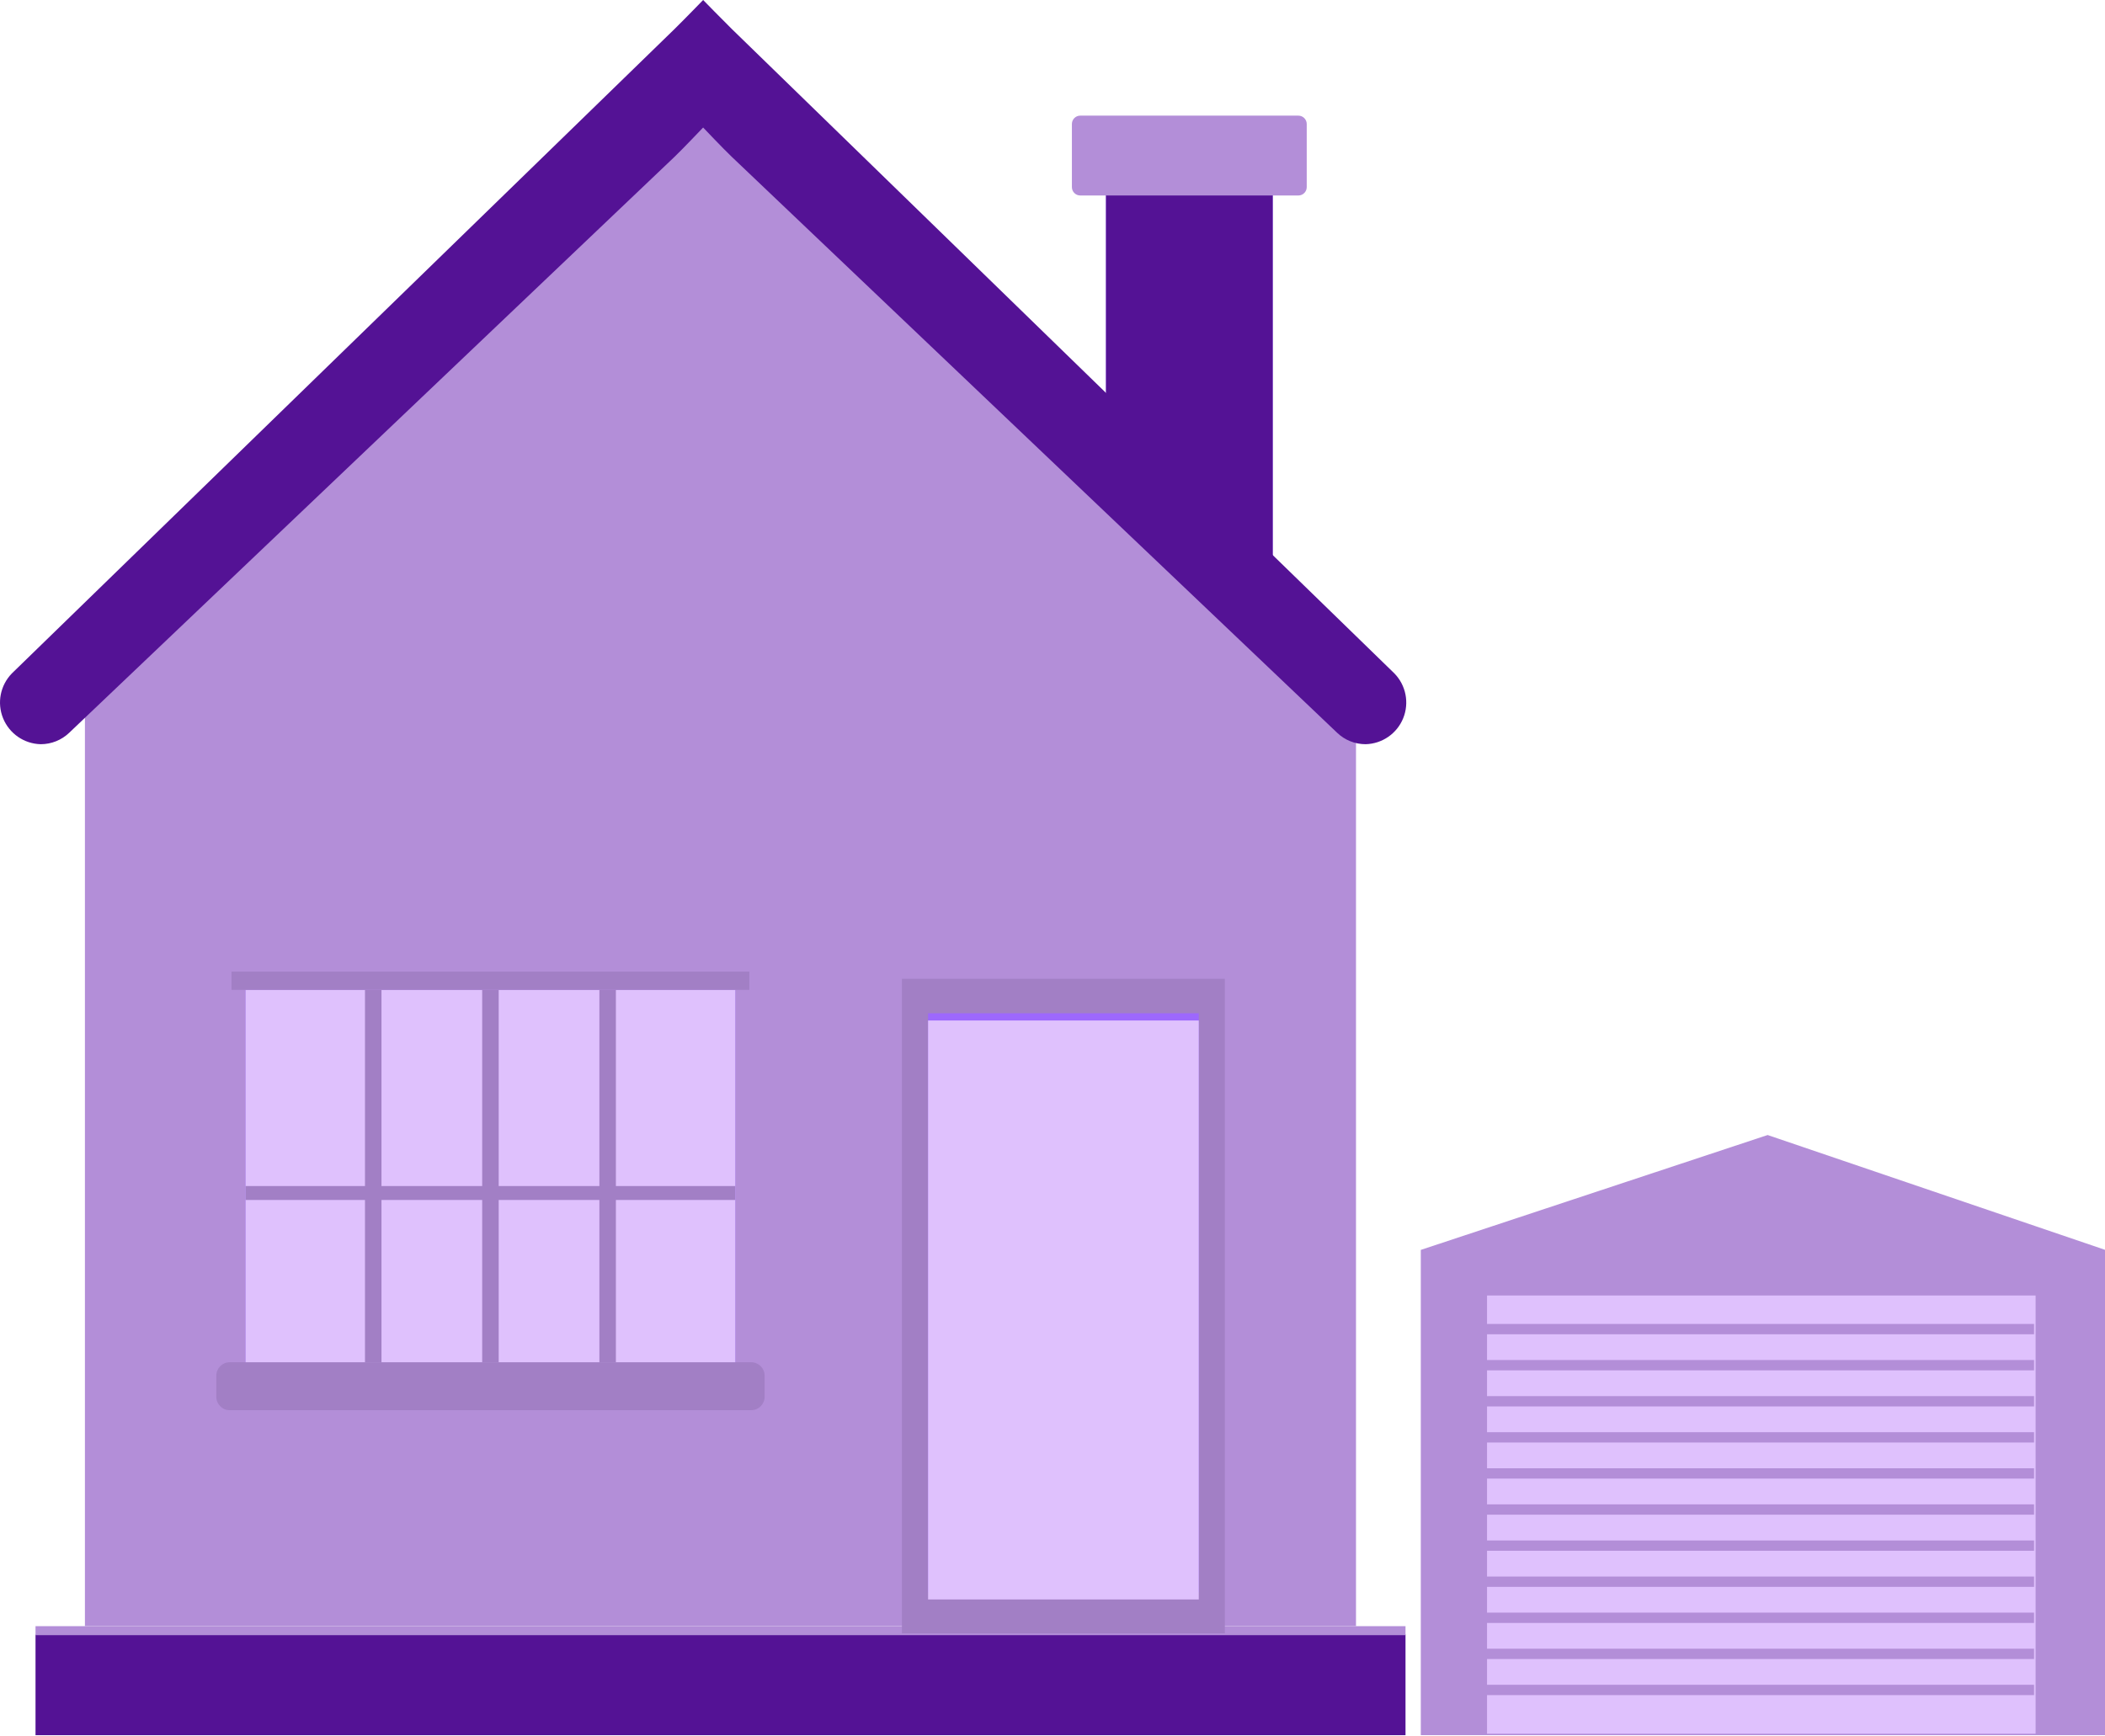
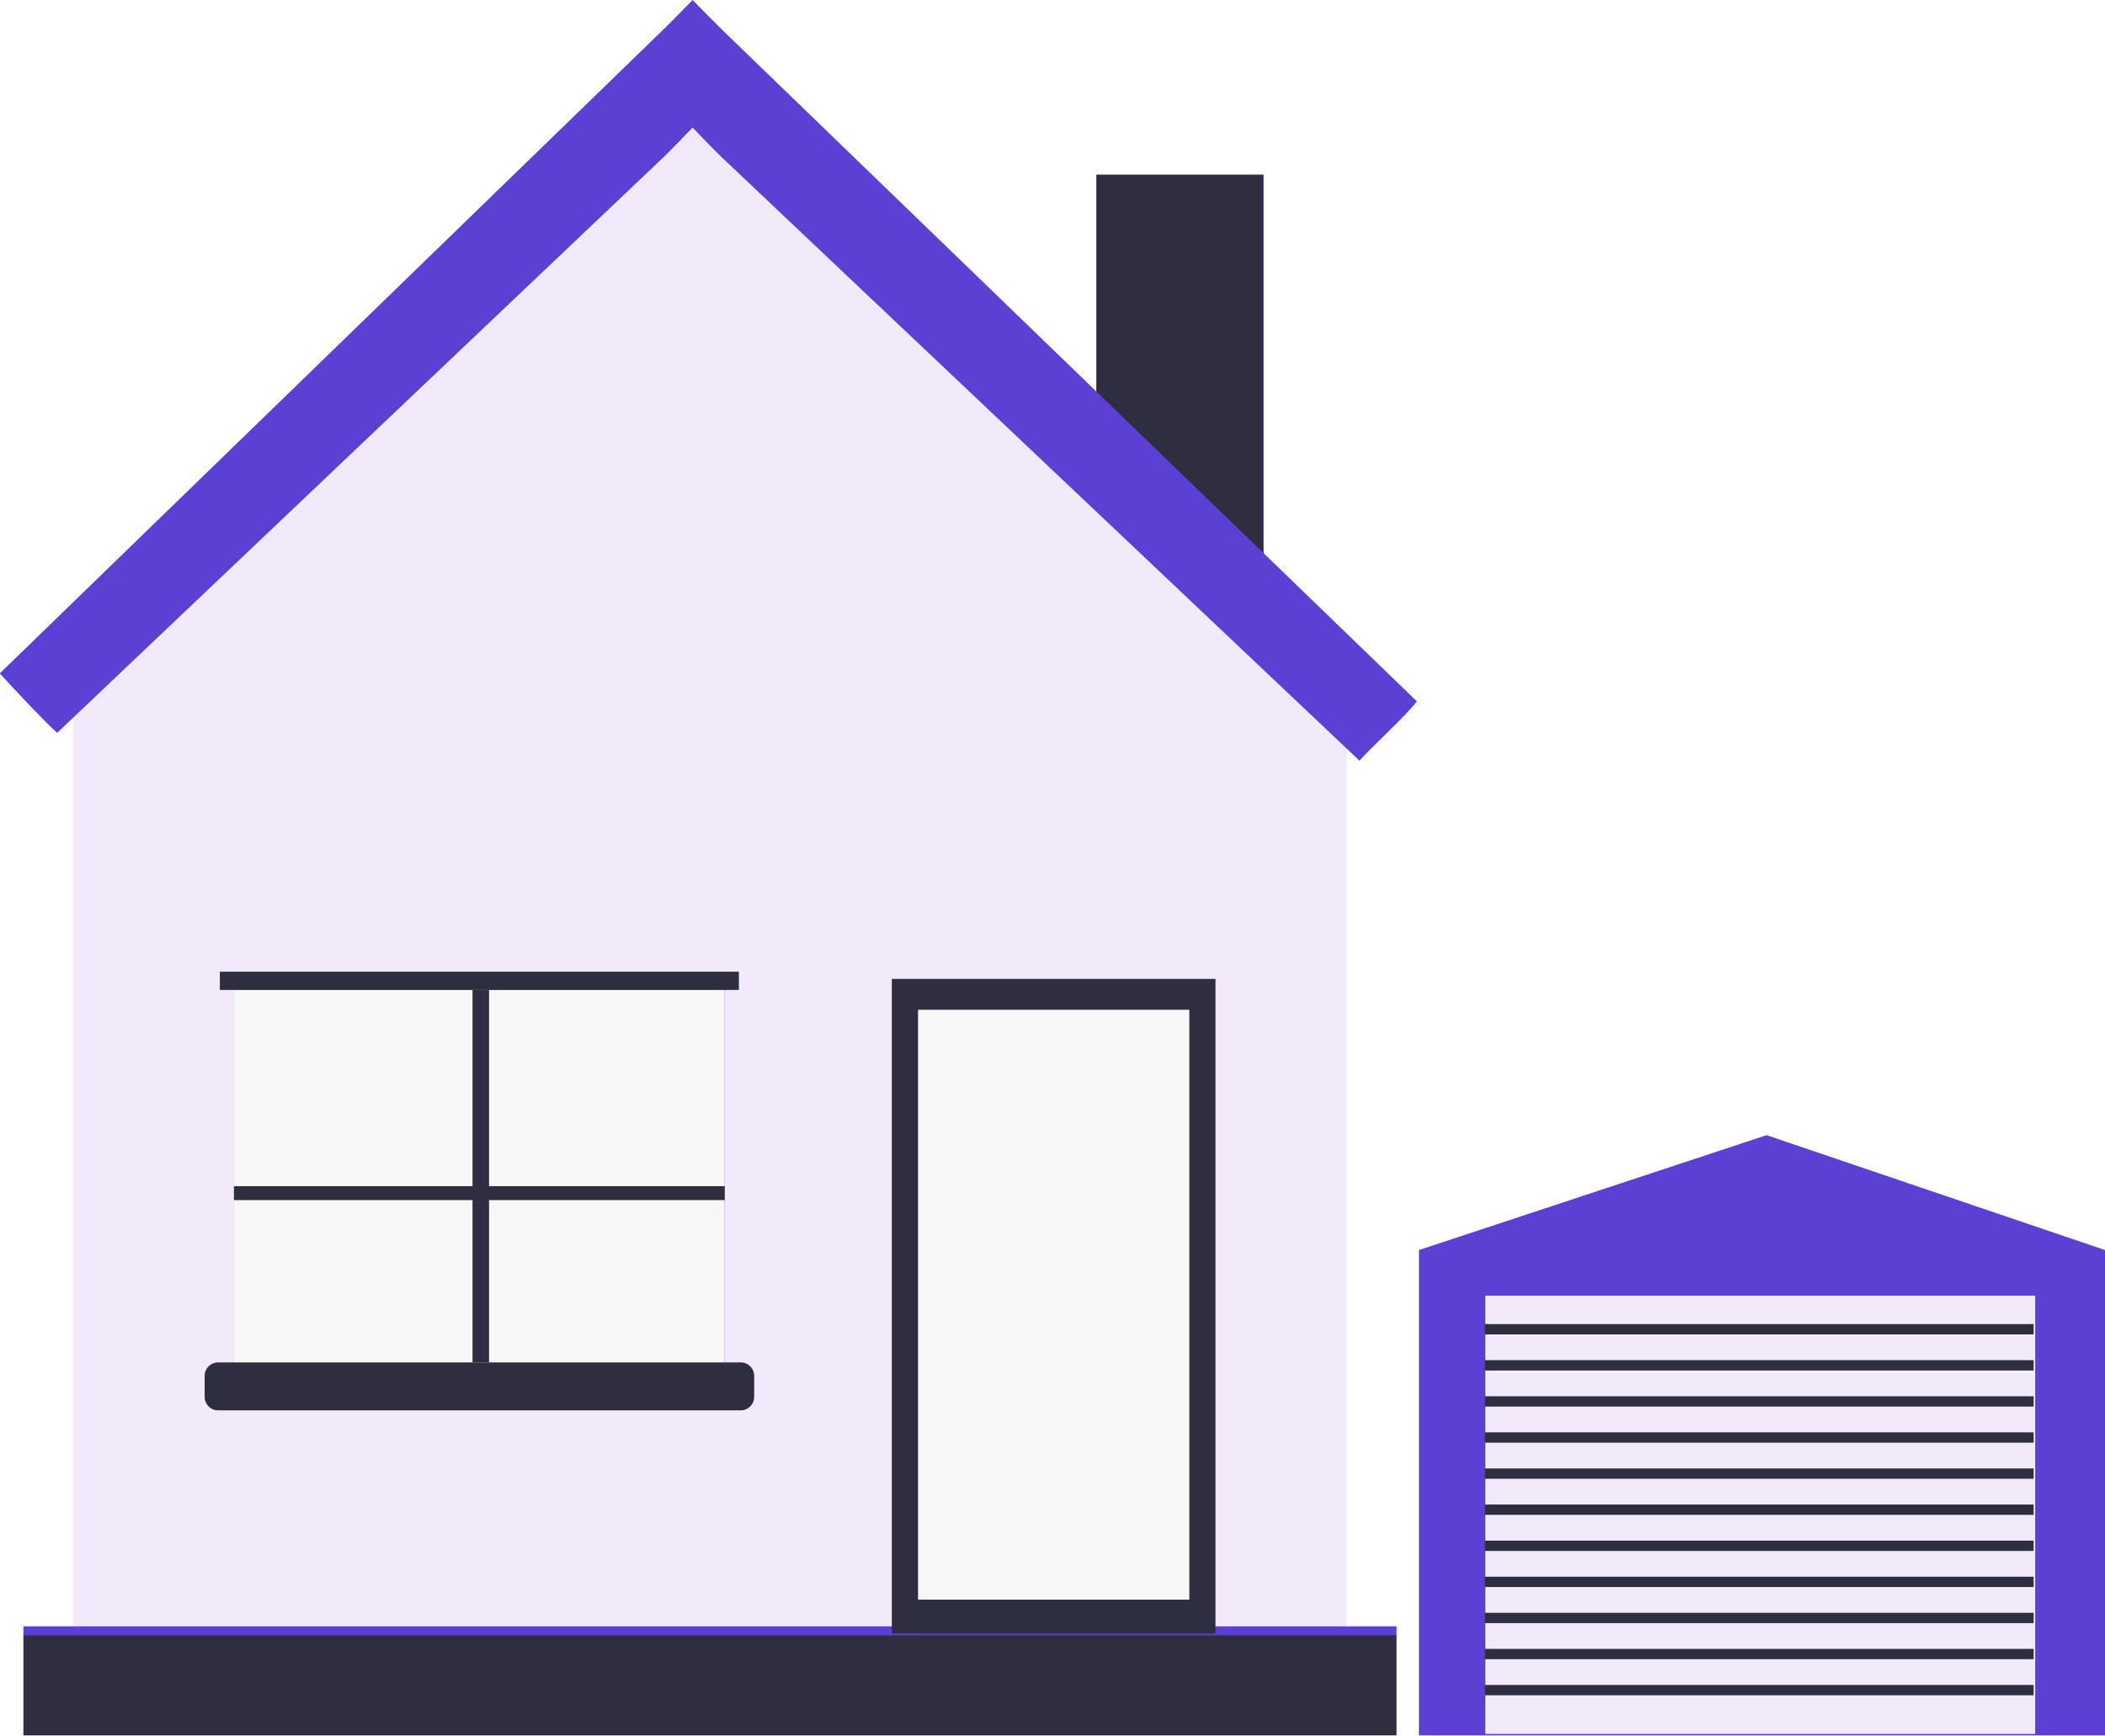
<svg xmlns="http://www.w3.org/2000/svg" id="Laag_1" data-name="Laag 1" viewBox="0 0 1510 1245">
  <defs>
-     <style>.cls-1{fill:#9d68fd;}.cls-2{fill:#541295;}.cls-3{fill:#b38ed8;}.cls-4{fill:#dfc1fd;}.cls-5{fill:#a27fc5;}</style>
+     <style>.cls-1{fill:#9d68fd;}.cls-2{fill:#2f2e41;}.cls-3{fill:#f2eafa;}.cls-4{fill:#5c40d3;}.cls-5{fill:#f7f7f7;}</style>
  </defs>
-   <rect id="Rectangle_293" data-name="Rectangle 293" class="cls-1" x="793.37" y="125.35" width="119.6" height="298.94" />
-   <rect id="Rectangle_294" data-name="Rectangle 294" class="cls-2" x="793.37" y="125.35" width="119.6" height="298.94" />
-   <rect id="Rectangle_295" data-name="Rectangle 295" class="cls-3" x="768.91" y="82.96" width="168.46" height="57.29" rx="6.01" />
-   <path id="Path_1498" data-name="Path 1498" class="cls-3" d="M491.92,50.61l-431,429v687H972.71V520.15Z" />
-   <rect id="Rectangle_296" data-name="Rectangle 296" class="cls-2" x="25.48" y="1172.63" width="982.75" height="72.24" />
-   <rect id="Rectangle_319" data-name="Rectangle 319" class="cls-3" x="25.48" y="1166.65" width="982.75" height="6.46" />
-   <rect id="Rectangle_297" data-name="Rectangle 297" class="cls-1" x="176.17" y="710.14" width="351.26" height="291.46" />
-   <rect id="Rectangle_298" data-name="Rectangle 298" class="cls-4" x="176.17" y="710.14" width="351.26" height="291.46" />
-   <rect id="Rectangle_299" data-name="Rectangle 299" class="cls-5" x="646.98" y="702.22" width="231.66" height="469.61" />
-   <rect id="Rectangle_300" data-name="Rectangle 300" class="cls-1" x="665.75" y="726.94" width="194.17" height="415.37" />
-   <rect id="Rectangle_301" data-name="Rectangle 301" class="cls-4" x="665.75" y="732.12" width="194.17" height="415.37" />
-   <path id="Path_1501" data-name="Path 1501" class="cls-2" d="M483.8,20.89,8.56,483.08a29.9,29.9,0,0,0,20.63,50.83h0a29.54,29.54,0,0,0,20.45-8.2L484,112.38c5.36-5.11,20.38-20.9,20.38-20.9s14.35,15.12,20.41,20.9L959.19,525.71a29.47,29.47,0,0,0,20.39,8.2h0a29.9,29.9,0,0,0,20.63-50.83L525.05,20.89C519.66,15.64,504.4,0,504.4,0S489.88,14.94,483.8,20.89Z" />
-   <rect id="Rectangle_303" data-name="Rectangle 303" class="cls-5" x="166.07" y="697.04" width="371.48" height="13.1" />
-   <rect id="Rectangle_304" data-name="Rectangle 304" class="cls-5" x="261.81" y="710.14" width="11.84" height="267.18" />
-   <rect id="Rectangle_305" data-name="Rectangle 305" class="cls-5" x="345.89" y="710.14" width="11.84" height="267.18" />
-   <rect id="Rectangle_306" data-name="Rectangle 306" class="cls-5" x="429.96" y="710.14" width="11.84" height="267.18" />
-   <rect id="Rectangle_307" data-name="Rectangle 307" class="cls-5" x="176.17" y="850.9" width="351.26" height="9.99" />
-   <path id="Path_1709" data-name="Path 1709" class="cls-3" d="M1268,814.29l-248.81,82.42v348.15h491V896.71Z" />
-   <rect id="Rectangle_320" data-name="Rectangle 320" class="cls-4" x="1066.71" y="929.42" width="393.51" height="314.41" />
-   <rect id="Rectangle_321" data-name="Rectangle 321" class="cls-3" x="1066.41" y="949.83" width="392.68" height="7.4" />
-   <rect id="Rectangle_322" data-name="Rectangle 322" class="cls-3" x="1066.41" y="975.72" width="392.68" height="7.4" />
-   <rect id="Rectangle_323" data-name="Rectangle 323" class="cls-3" x="1066.41" y="1001.61" width="392.68" height="7.4" />
-   <rect id="Rectangle_324" data-name="Rectangle 324" class="cls-3" x="1066.41" y="1027.5" width="392.68" height="7.4" />
-   <rect id="Rectangle_325" data-name="Rectangle 325" class="cls-3" x="1066.41" y="1053.38" width="392.68" height="7.4" />
-   <rect id="Rectangle_325-2" data-name="Rectangle 325-2" class="cls-3" x="1066.41" y="1079.27" width="392.68" height="7.4" />
-   <rect id="Rectangle_325-3" data-name="Rectangle 325-3" class="cls-3" x="1066.41" y="1105.16" width="392.68" height="7.4" />
-   <rect id="Rectangle_325-4" data-name="Rectangle 325-4" class="cls-3" x="1066.41" y="1131.05" width="392.68" height="7.4" />
-   <rect id="Rectangle_325-5" data-name="Rectangle 325-5" class="cls-3" x="1066.41" y="1156.94" width="392.68" height="7.4" />
-   <rect id="Rectangle_325-6" data-name="Rectangle 325-6" class="cls-3" x="1066.41" y="1182.82" width="392.68" height="7.4" />
-   <rect id="Rectangle_325-7" data-name="Rectangle 325-7" class="cls-3" x="1066.41" y="1208.71" width="392.68" height="7.4" />
-   <rect id="Rectangle_308" data-name="Rectangle 308" class="cls-5" x="155.18" y="977.32" width="393.3" height="34.38" rx="9.58" />
+   <rect id="Rectangle_293" data-name="Rectangle 293" class="cls-1" x="786.45" y="125.37" width="119.88" height="298.97" />
+   <rect id="Rectangle_294" data-name="Rectangle 294" class="cls-2" x="786.45" y="125.37" width="119.88" height="298.97" />
+   <path id="Path_1498" data-name="Path 1498" class="cls-3" d="M484.3,50.61l-432,429.05v687.11h913.9V520.21Z" />
+   <path id="Path_1709" data-name="Path 1709" class="cls-4" d="M1267.23,814.38l-249.38,82.43V1245H1510V896.81Z" />
+   <rect id="Rectangle_296" data-name="Rectangle 296" class="cls-2" x="16.78" y="1172.75" width="985.03" height="72.25" />
+   <rect id="Rectangle_319" data-name="Rectangle 319" class="cls-4" x="16.78" y="1166.77" width="985.03" height="6.46" />
+   <rect id="Rectangle_297" data-name="Rectangle 297" class="cls-1" x="167.83" y="710.21" width="352.08" height="291.5" />
+   <rect id="Rectangle_298" data-name="Rectangle 298" class="cls-5" x="167.69" y="710.21" width="352.08" height="291.5" />
+   <rect id="Rectangle_299" data-name="Rectangle 299" class="cls-2" x="639.72" y="702.29" width="232.2" height="469.66" />
+   <rect id="Rectangle_301" data-name="Rectangle 301" class="cls-5" x="658.54" y="724.43" width="194.62" height="423.18" />
+   <rect id="Rectangle_320" data-name="Rectangle 320" class="cls-3" x="1065.5" y="929.52" width="394.42" height="314.44" />
+   <path id="Path_1501" data-name="Path 1501" class="cls-4" d="M476.16,20.89-.18,483.13C12.53,497,32.39,518.14,41,525.77L476.39,112.39c5.37-5.11,20.42-20.9,20.42-20.9s14.39,15.12,20.46,20.9l458,433.41c6.49-8,32.82-31.73,41.12-42.64L517.51,20.89C512.11,15.64,496.81,0,496.81,0S482.26,14.94,476.16,20.89Z" />
+   <rect id="Rectangle_303" data-name="Rectangle 303" class="cls-2" x="157.7" y="697.12" width="372.34" height="13.1" />
+   <rect id="Rectangle_304" data-name="Rectangle 304" class="cls-2" x="338.95" y="710.21" width="11.87" height="267.21" />
+   <rect id="Rectangle_307" data-name="Rectangle 307" class="cls-2" x="167.83" y="850.99" width="352.08" height="9.99" />
+   <rect id="Rectangle_321" data-name="Rectangle 321" class="cls-2" x="1065.2" y="949.93" width="393.6" height="7.4" />
+   <rect id="Rectangle_322" data-name="Rectangle 322" class="cls-2" x="1065.2" y="975.82" width="393.6" height="7.4" />
+   <rect id="Rectangle_323" data-name="Rectangle 323" class="cls-2" x="1065.2" y="1001.72" width="393.6" height="7.4" />
+   <rect id="Rectangle_324" data-name="Rectangle 324" class="cls-2" x="1065.2" y="1027.61" width="393.6" height="7.4" />
+   <rect id="Rectangle_325" data-name="Rectangle 325" class="cls-2" x="1065.2" y="1053.5" width="393.6" height="7.4" />
+   <rect id="Rectangle_325-2" data-name="Rectangle 325-2" class="cls-2" x="1065.2" y="1079.39" width="393.6" height="7.4" />
+   <rect id="Rectangle_325-3" data-name="Rectangle 325-3" class="cls-2" x="1065.2" y="1105.28" width="393.6" height="7.4" />
+   <rect id="Rectangle_325-4" data-name="Rectangle 325-4" class="cls-2" x="1065.2" y="1131.17" width="393.6" height="7.4" />
+   <rect id="Rectangle_325-5" data-name="Rectangle 325-5" class="cls-2" x="1065.2" y="1157.06" width="393.6" height="7.4" />
+   <rect id="Rectangle_325-6" data-name="Rectangle 325-6" class="cls-2" x="1065.2" y="1182.95" width="393.6" height="7.4" />
+   <rect id="Rectangle_325-7" data-name="Rectangle 325-7" class="cls-2" x="1065.2" y="1208.84" width="393.6" height="7.4" />
+   <path id="Rectangle_308" data-name="Rectangle 308" class="cls-2" d="M156.39,977.43h375A9.59,9.59,0,0,1,541,987v15.23a9.59,9.59,0,0,1-9.6,9.58h-375a9.59,9.59,0,0,1-9.6-9.58V987A9.59,9.59,0,0,1,156.39,977.43Z" />
</svg>
